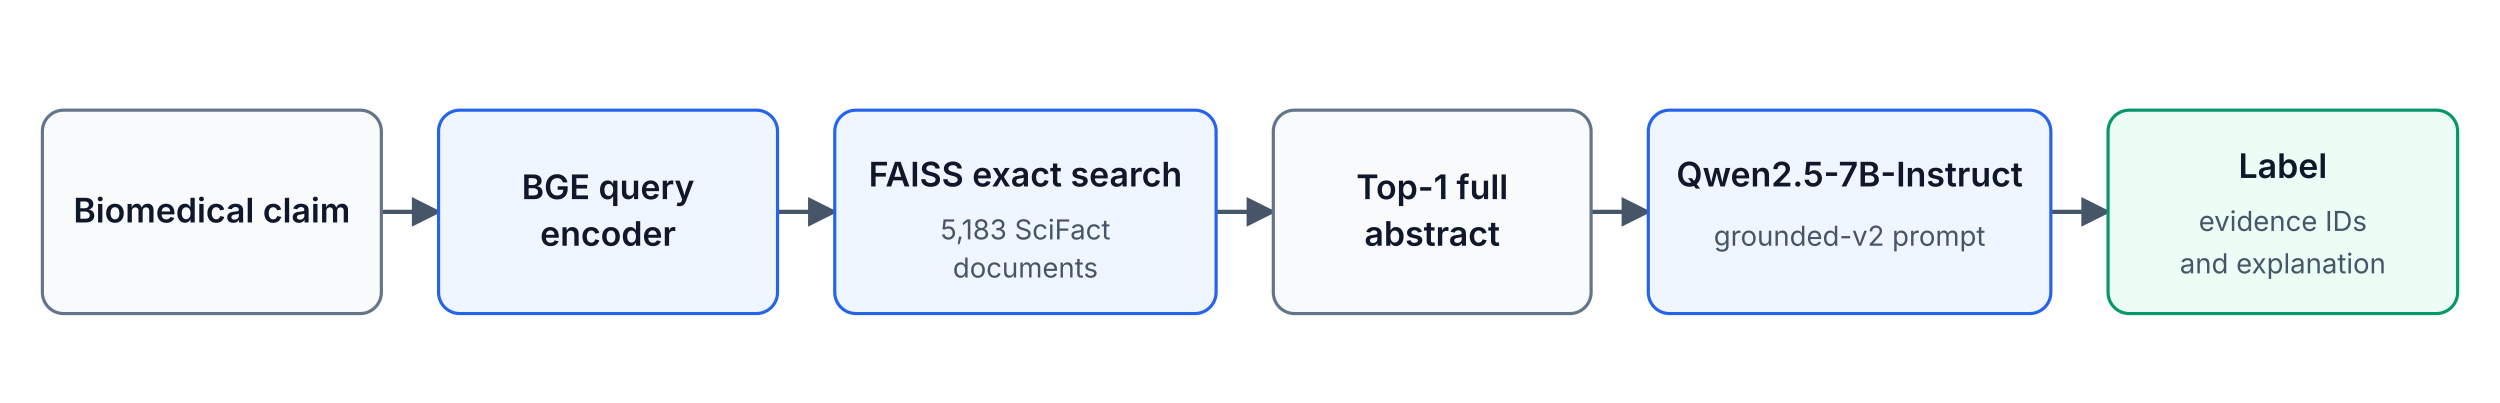
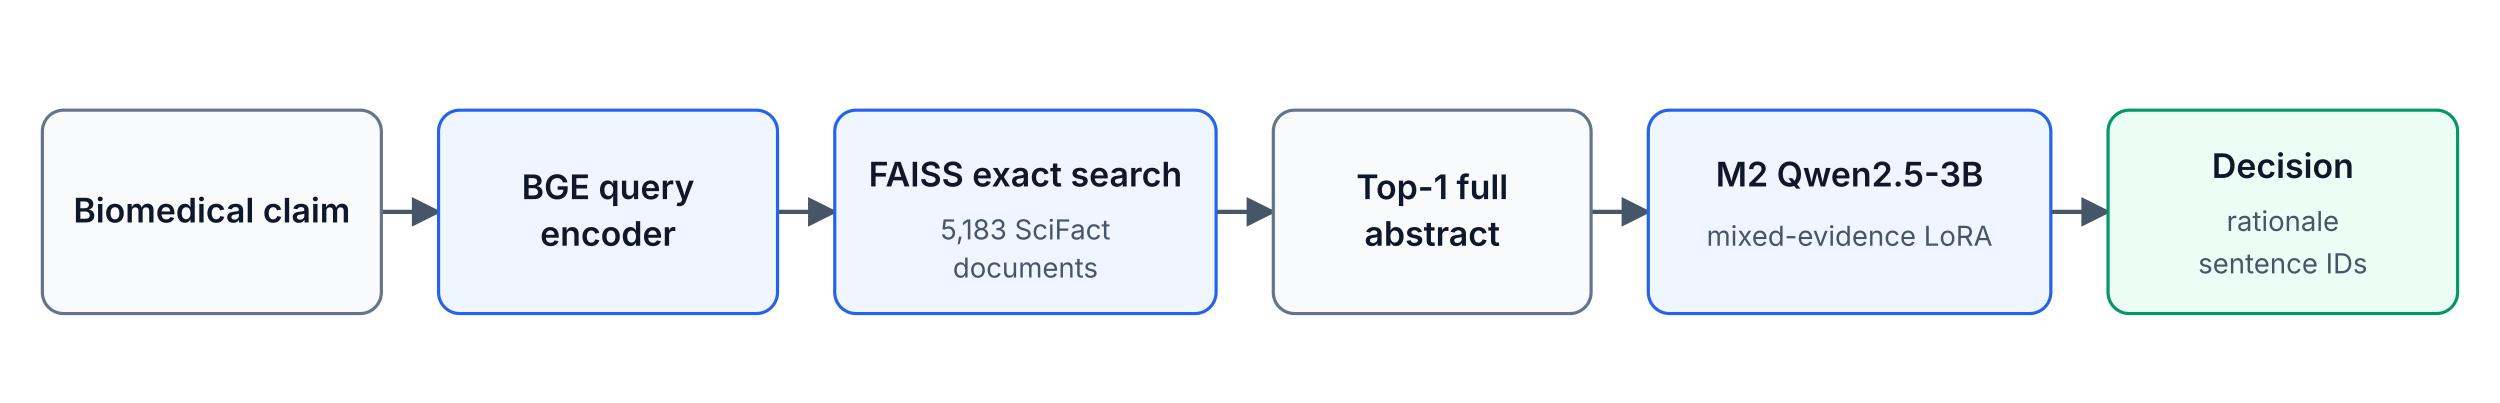
<svg xmlns="http://www.w3.org/2000/svg" width="1180" height="190" viewBox="0 0 1180 190" role="img" aria-labelledby="title desc">
  <defs>
    <marker id="arrow" viewBox="0 0 10 10" refX="9" refY="5" markerWidth="7" markerHeight="7" orient="auto-start-reverse">
      <path d="M 0 0 L 10 5 L 0 10 z" fill="#475569" />
    </marker>
    <style>
      .box { fill: #f8fafc; stroke: #64748b; stroke-width: 1.5; }
      .accent { fill: #eff6ff; stroke: #2563eb; }
      .output { fill: #ecfdf5; stroke: #059669; }
      .arrow { fill: none; stroke: #475569; stroke-width: 2; marker-end: url(#arrow); }
      .label { fill: #0f172a; font: 600 16px -apple-system, BlinkMacSystemFont, "Segoe UI", sans-serif; text-anchor: middle; }
      .detail { fill: #475569; font: 13px -apple-system, BlinkMacSystemFont, "Segoe UI", sans-serif; text-anchor: middle; }
    </style>
  </defs>
  <path class="arrow" d="M180 100 H207" />
  <path class="arrow" d="M367 100 H394" />
  <path class="arrow" d="M574 100 H601" />
  <path class="arrow" d="M751 100 H778" />
  <path class="arrow" d="M968 100 H995" />
  <rect class="box" x="20" y="52" width="160" height="96" rx="10" />
  <text class="label" x="100" y="105">Biomedical claim</text>
  <rect class="box accent" x="207" y="52" width="160" height="96" rx="10" />
  <text class="label" x="287" y="94">BGE query</text>
  <text class="label" x="287" y="116">encoder</text>
  <rect class="box accent" x="394" y="52" width="180" height="96" rx="10" />
  <text class="label" x="484" y="88">FAISS exact search</text>
  <text class="detail" x="484" y="113">5,183 SciFact</text>
  <text class="detail" x="484" y="131">documents</text>
  <rect class="box" x="601" y="52" width="150" height="96" rx="10" />
  <text class="label" x="676" y="94">Top-1 full</text>
  <text class="label" x="676" y="116">abstract</text>
  <rect class="box accent" x="778" y="52" width="190" height="96" rx="10" />
-   <text class="label" x="873" y="88">Qwen2.5-7B-Instruct</text>
-   <text class="detail" x="873" y="116">grounded-v2 prompt</text>
+   <text class="label" x="873" y="88">M2 Qwen2.5-3B</text>
+   <text class="detail" x="873" y="116">mixed-evidence LoRA</text>
  <rect class="box output" x="995" y="52" width="165" height="96" rx="10" />
-   <text class="label" x="1077.5" y="84">Label</text>
-   <text class="detail" x="1077.5" y="109">evidence IDs</text>
-   <text class="detail" x="1077.5" y="129">and explanation</text>
+   <text class="label" x="1077.5" y="84">Decision</text>
+   <text class="detail" x="1077.5" y="109">rationale</text>
+   <text class="detail" x="1077.5" y="129">sentence IDs</text>
</svg>
